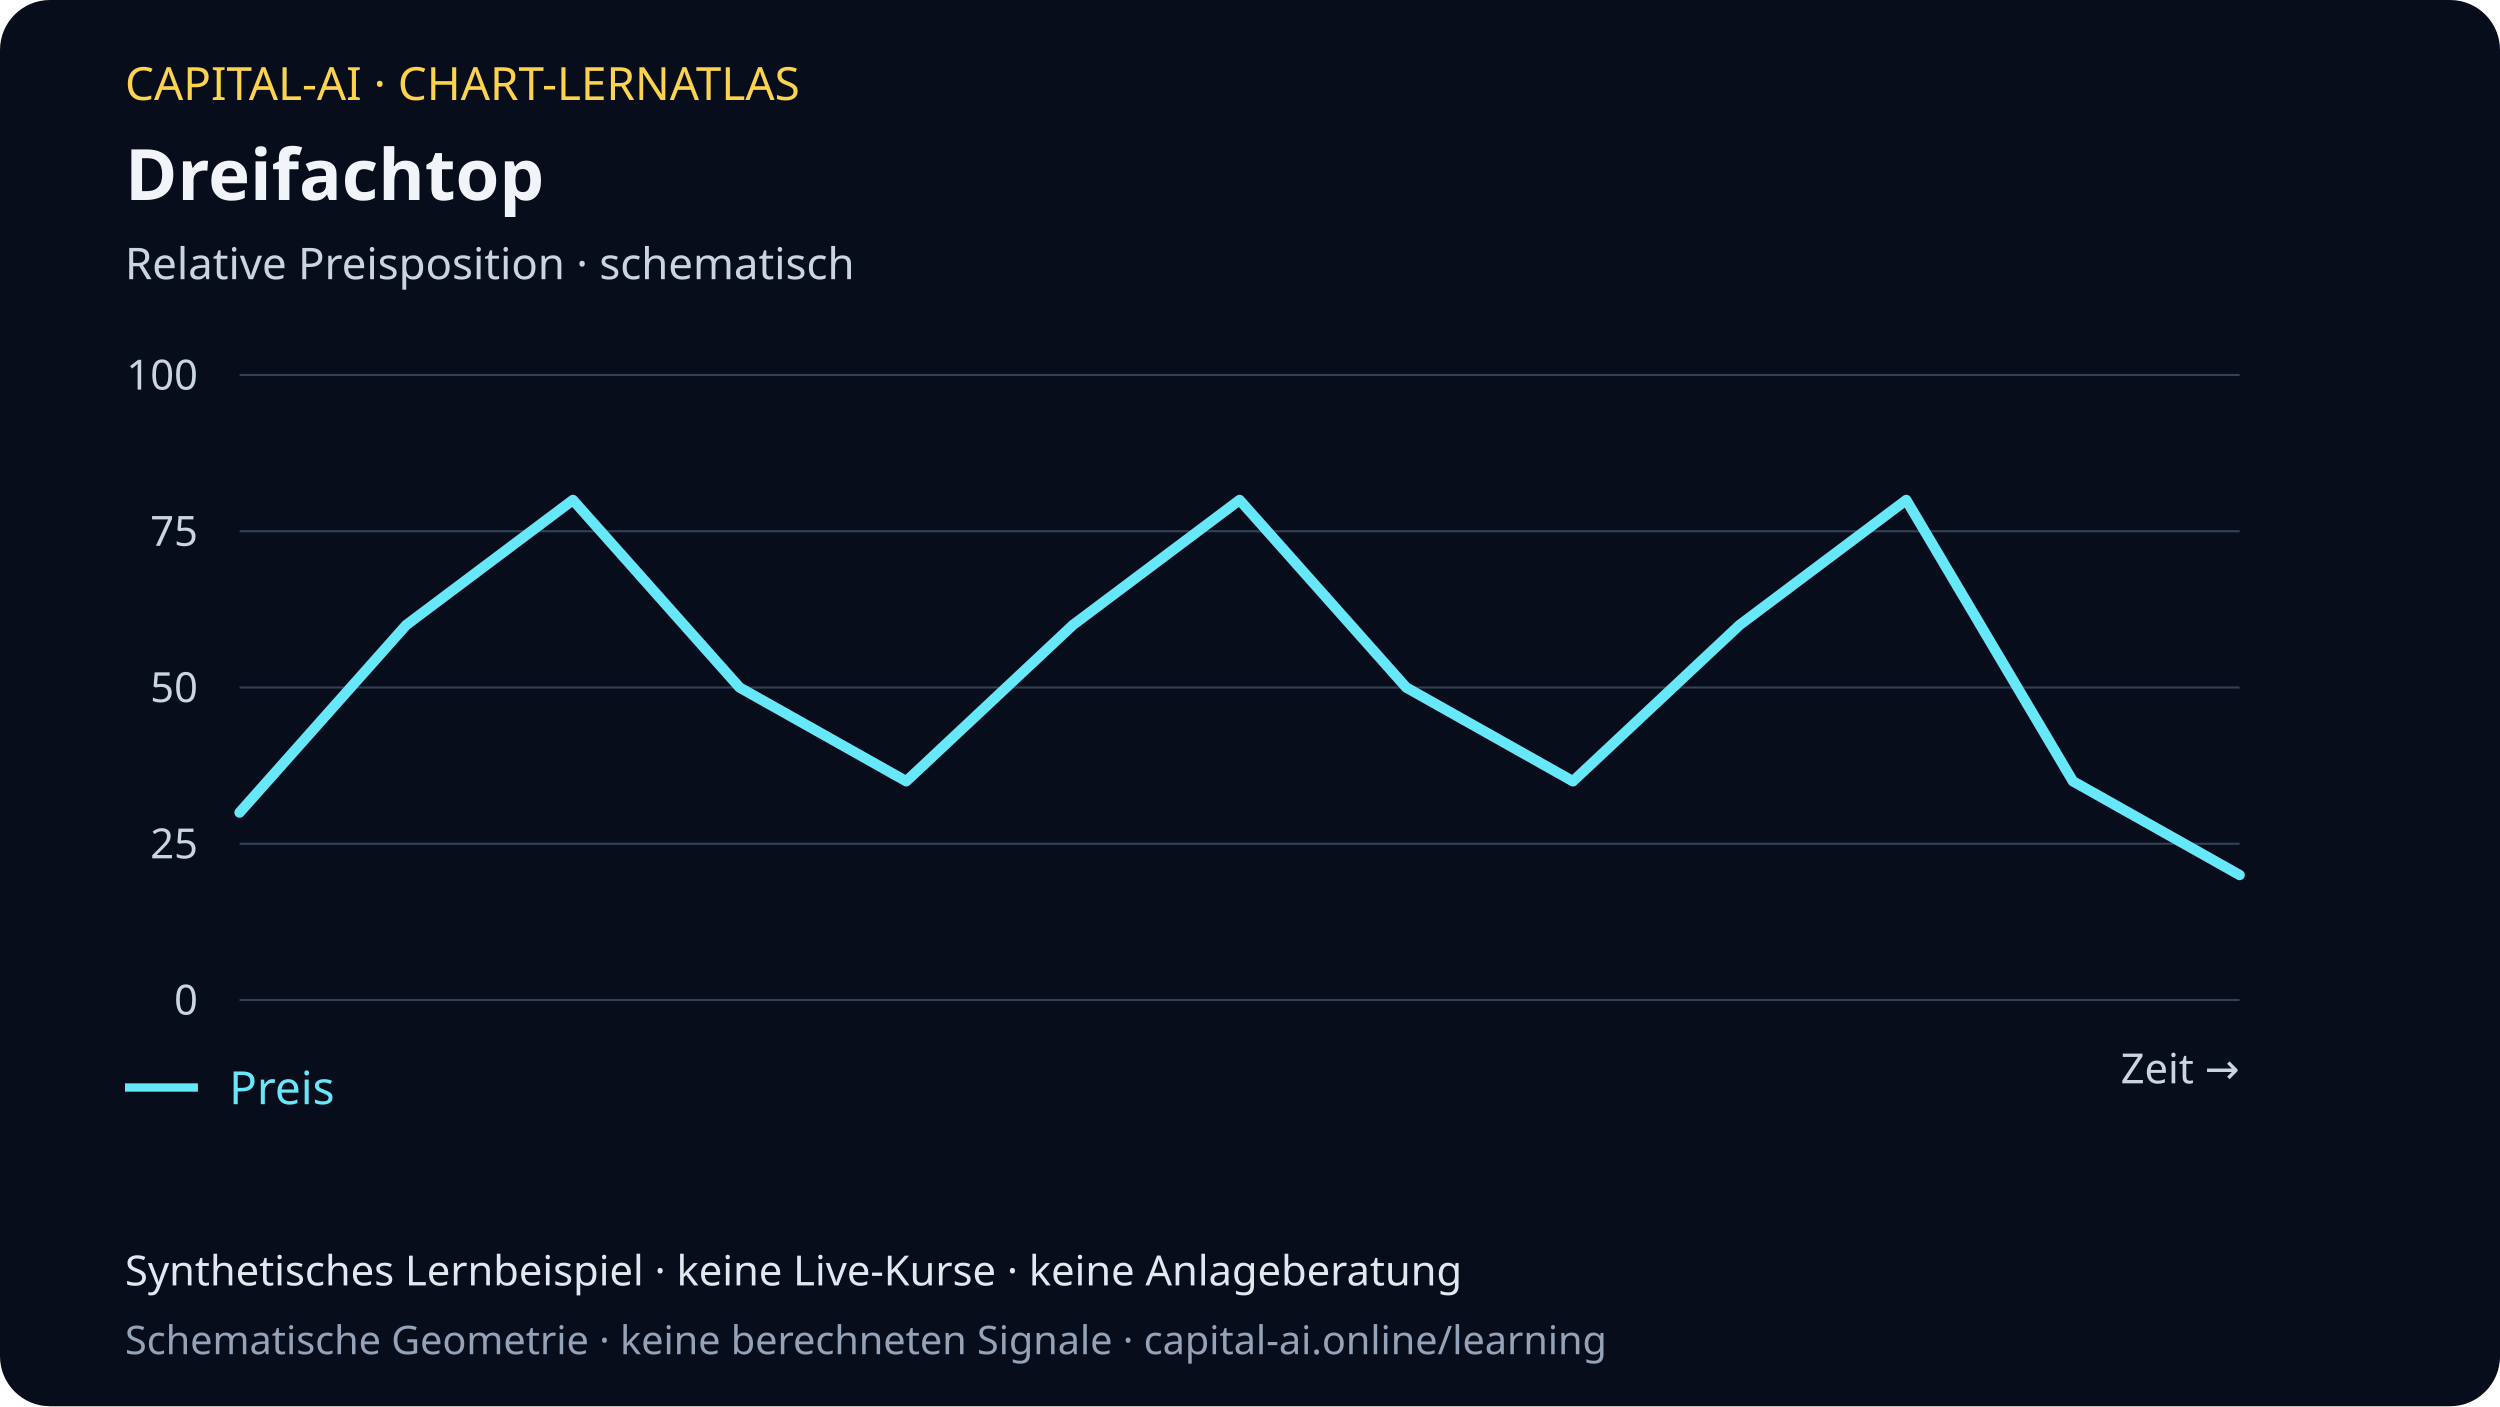
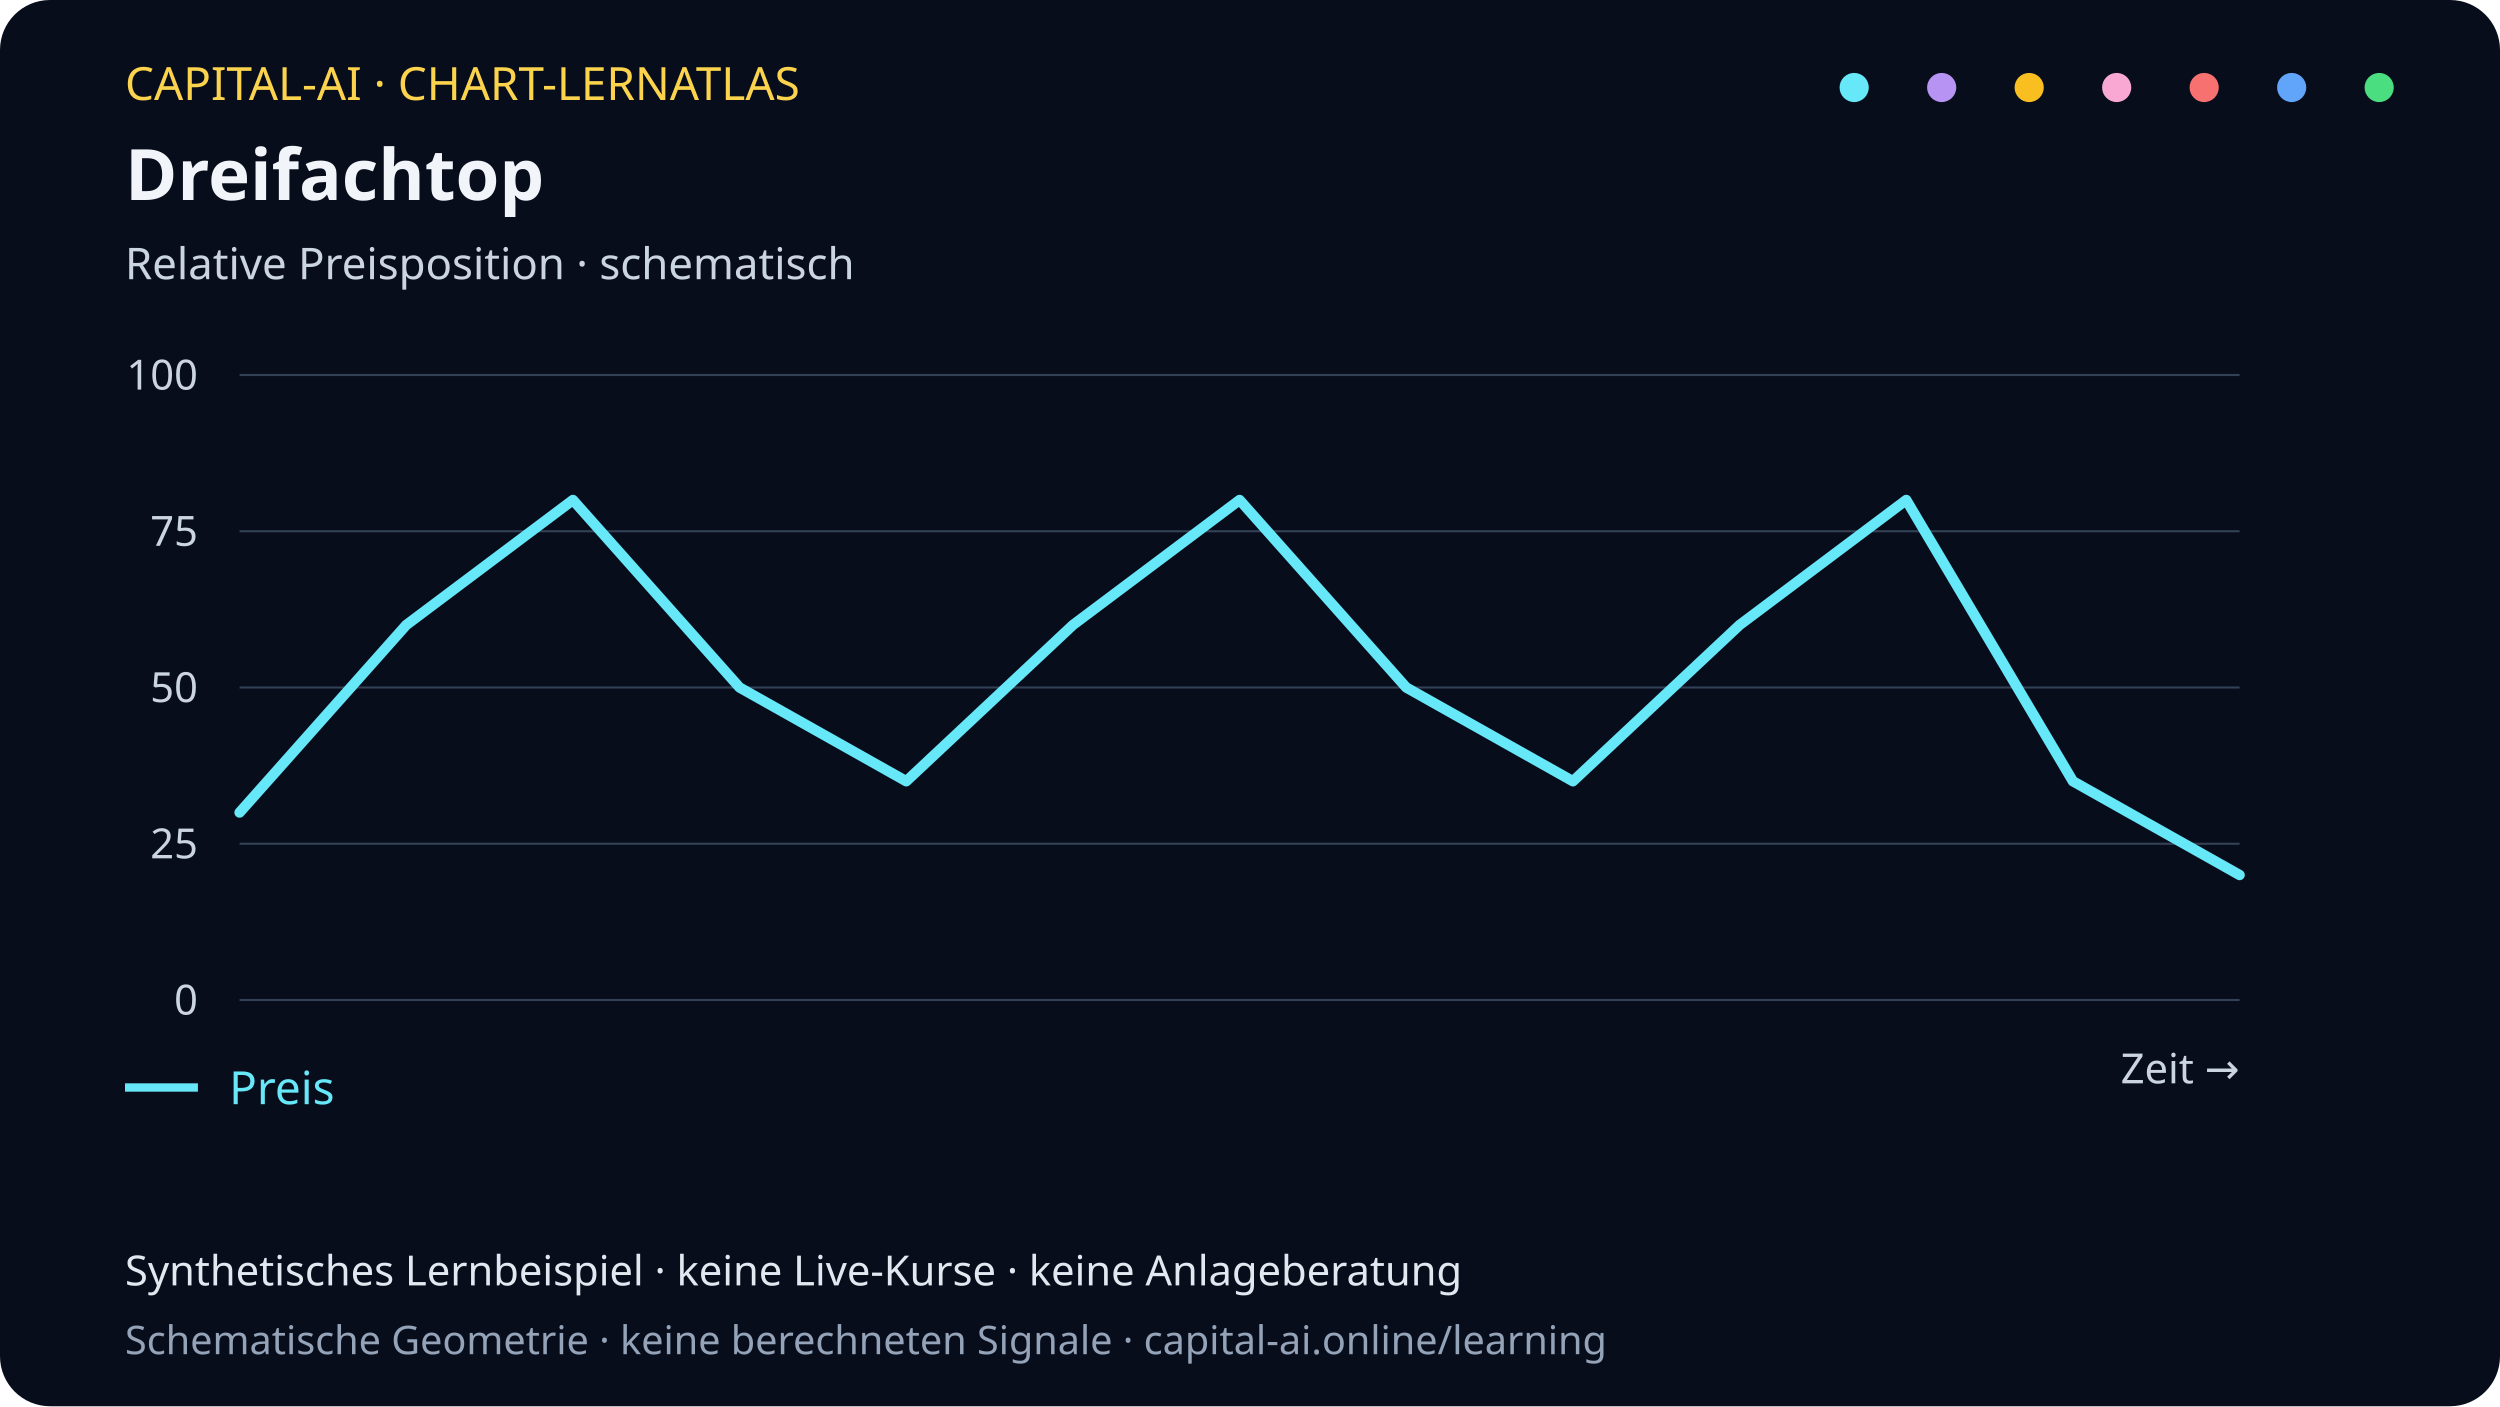
<svg xmlns="http://www.w3.org/2000/svg" viewBox="0 0 1200 675" role="img" aria-label="Dreifachtop. Drei ähnlich hohe Gipfel werden durch zwei Rückgänge getrennt. Das Schema vereinfacht Verlauf und Zeitebene. Synthetisches Lernbeispiel · keine Live-Kurse · keine Anlageberatung" class="h-auto w-full rounded-xl">
  <rect width="1200" height="675" rx="24" fill="#080d1c" />
+   <g aria-hidden="true" data-universe-spectrum="CAPITAL_AI_UNIVERSE@1">
+     <circle cx="890" cy="42" r="7" fill="#67E8F9" />
+     <circle cx="932" cy="42" r="7" fill="#B794F4" />
+     <circle cx="974" cy="42" r="7" fill="#F9BF21" />
+     <circle cx="1016" cy="42" r="7" fill="#F9A8D4" />
+     <circle cx="1058" cy="42" r="7" fill="#F87171" />
+     <circle cx="1100" cy="42" r="7" fill="#60A5FA" />
+     <circle cx="1142" cy="42" r="7" fill="#4ADE80" />
+   </g>
  <g font-family="system-ui, sans-serif">
    <text x="60" y="48" fill="#fcd34d" font-size="22">CAPITAL-AI · CHART-LERNATLAS</text>
    <text x="60" y="96" fill="#f1f5f9" font-size="34" font-weight="700">Dreifachtop</text>
    <text x="60" y="134" fill="#cbd5e1" font-size="21">Relative Preisposition · schematisch</text>
    <g>
      <line x1="115" x2="1075" y1="480" y2="480" stroke="#334155" />
      <text x="95" y="487" text-anchor="end" fill="#cbd5e1" font-size="20">0</text>
    </g>
    <g>
      <line x1="115" x2="1075" y1="405" y2="405" stroke="#334155" />
      <text x="95" y="412" text-anchor="end" fill="#cbd5e1" font-size="20">25</text>
    </g>
    <g>
      <line x1="115" x2="1075" y1="330" y2="330" stroke="#334155" />
      <text x="95" y="337" text-anchor="end" fill="#cbd5e1" font-size="20">50</text>
    </g>
    <g>
      <line x1="115" x2="1075" y1="255" y2="255" stroke="#334155" />
      <text x="95" y="262" text-anchor="end" fill="#cbd5e1" font-size="20">75</text>
    </g>
    <g>
      <line x1="115" x2="1075" y1="180" y2="180" stroke="#334155" />
      <text x="95" y="187" text-anchor="end" fill="#cbd5e1" font-size="20">100</text>
    </g>
    <g>
      <polyline points="115,390 195,300 275,240 355,330 435,375 515,300 595,240 675,330 755,375 835,300 915,240 995,375 1075,420" fill="none" stroke="#67e8f9" stroke-width="5" stroke-linejoin="round" stroke-linecap="round" />
      <line x1="60" x2="95" y1="522" y2="522" stroke="#67e8f9" stroke-width="4" />
      <text x="110" y="530" fill="#67e8f9" font-size="22">Preis</text>
    </g>
    <text x="1075" y="520" text-anchor="end" fill="#cbd5e1" font-size="20">Zeit →</text>
    <text x="60" y="617" fill="#e2e8f0" font-size="20">Synthetisches Lernbeispiel · keine Live-Kurse · keine Anlageberatung</text>
    <text x="60" y="650" fill="#94a3b8" font-size="19">Schematische Geometrie · keine berechneten Signale · capital-ai.online/learning</text>
  </g>
</svg>
